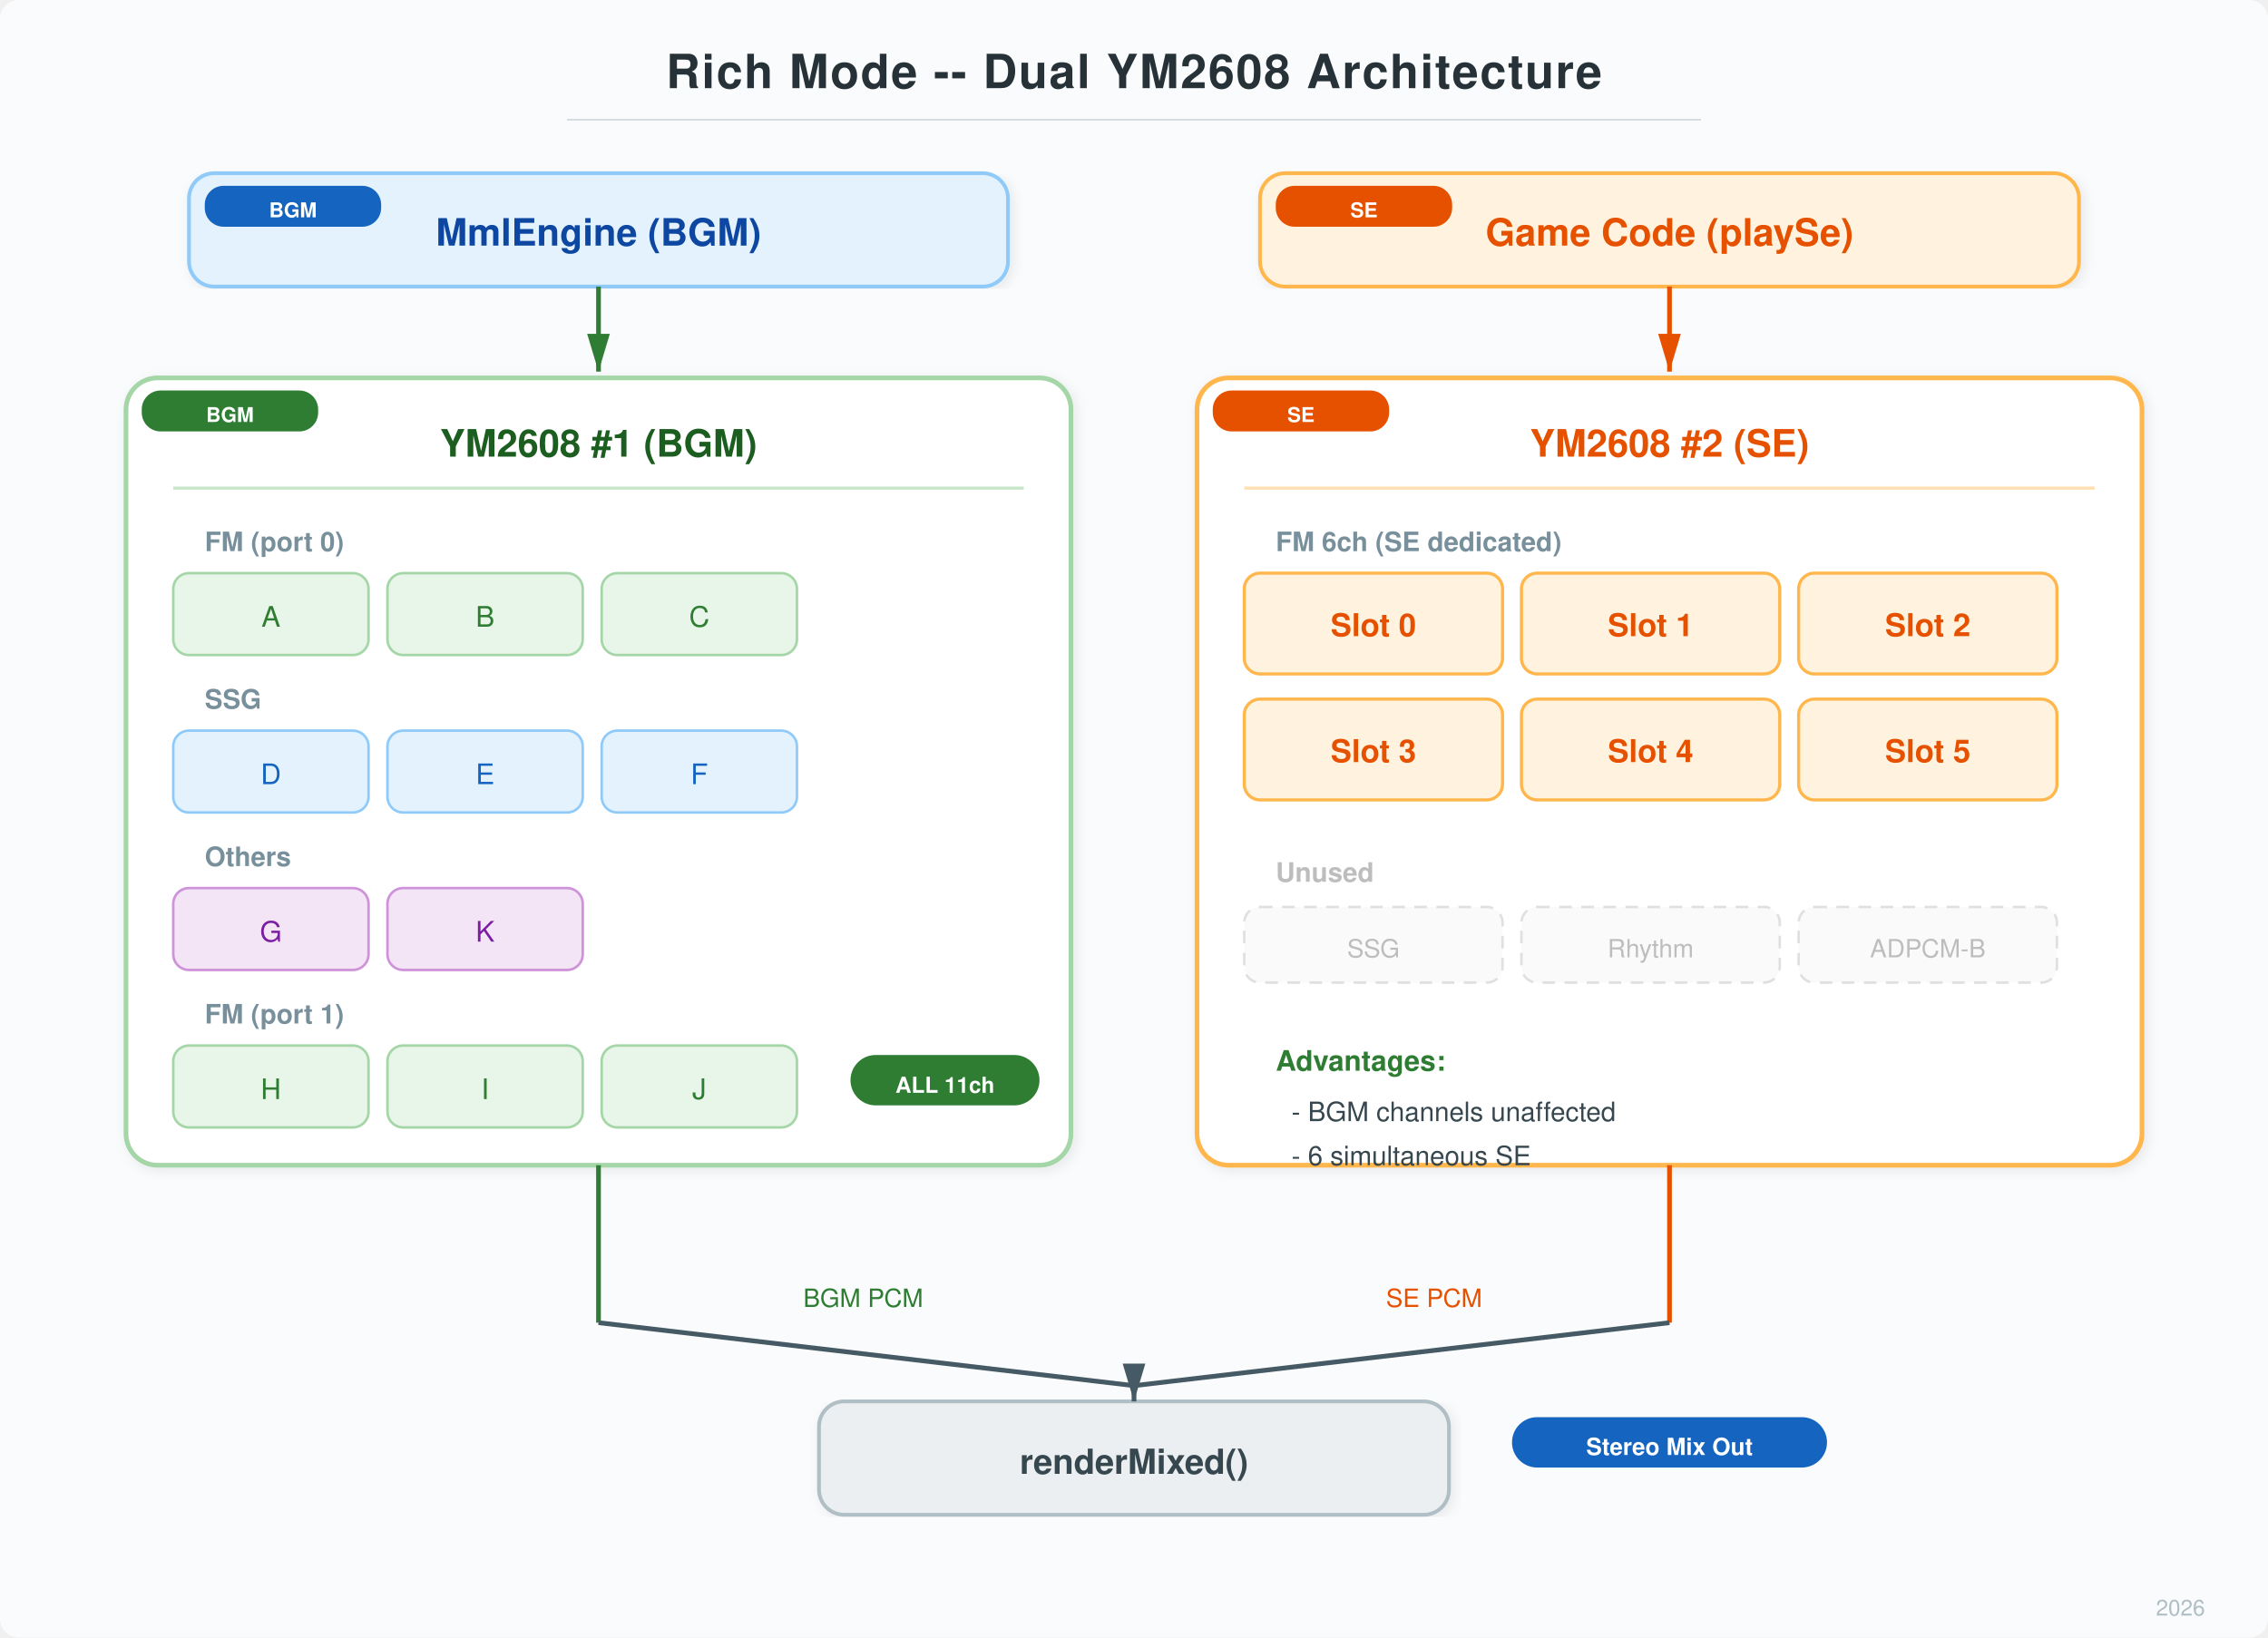
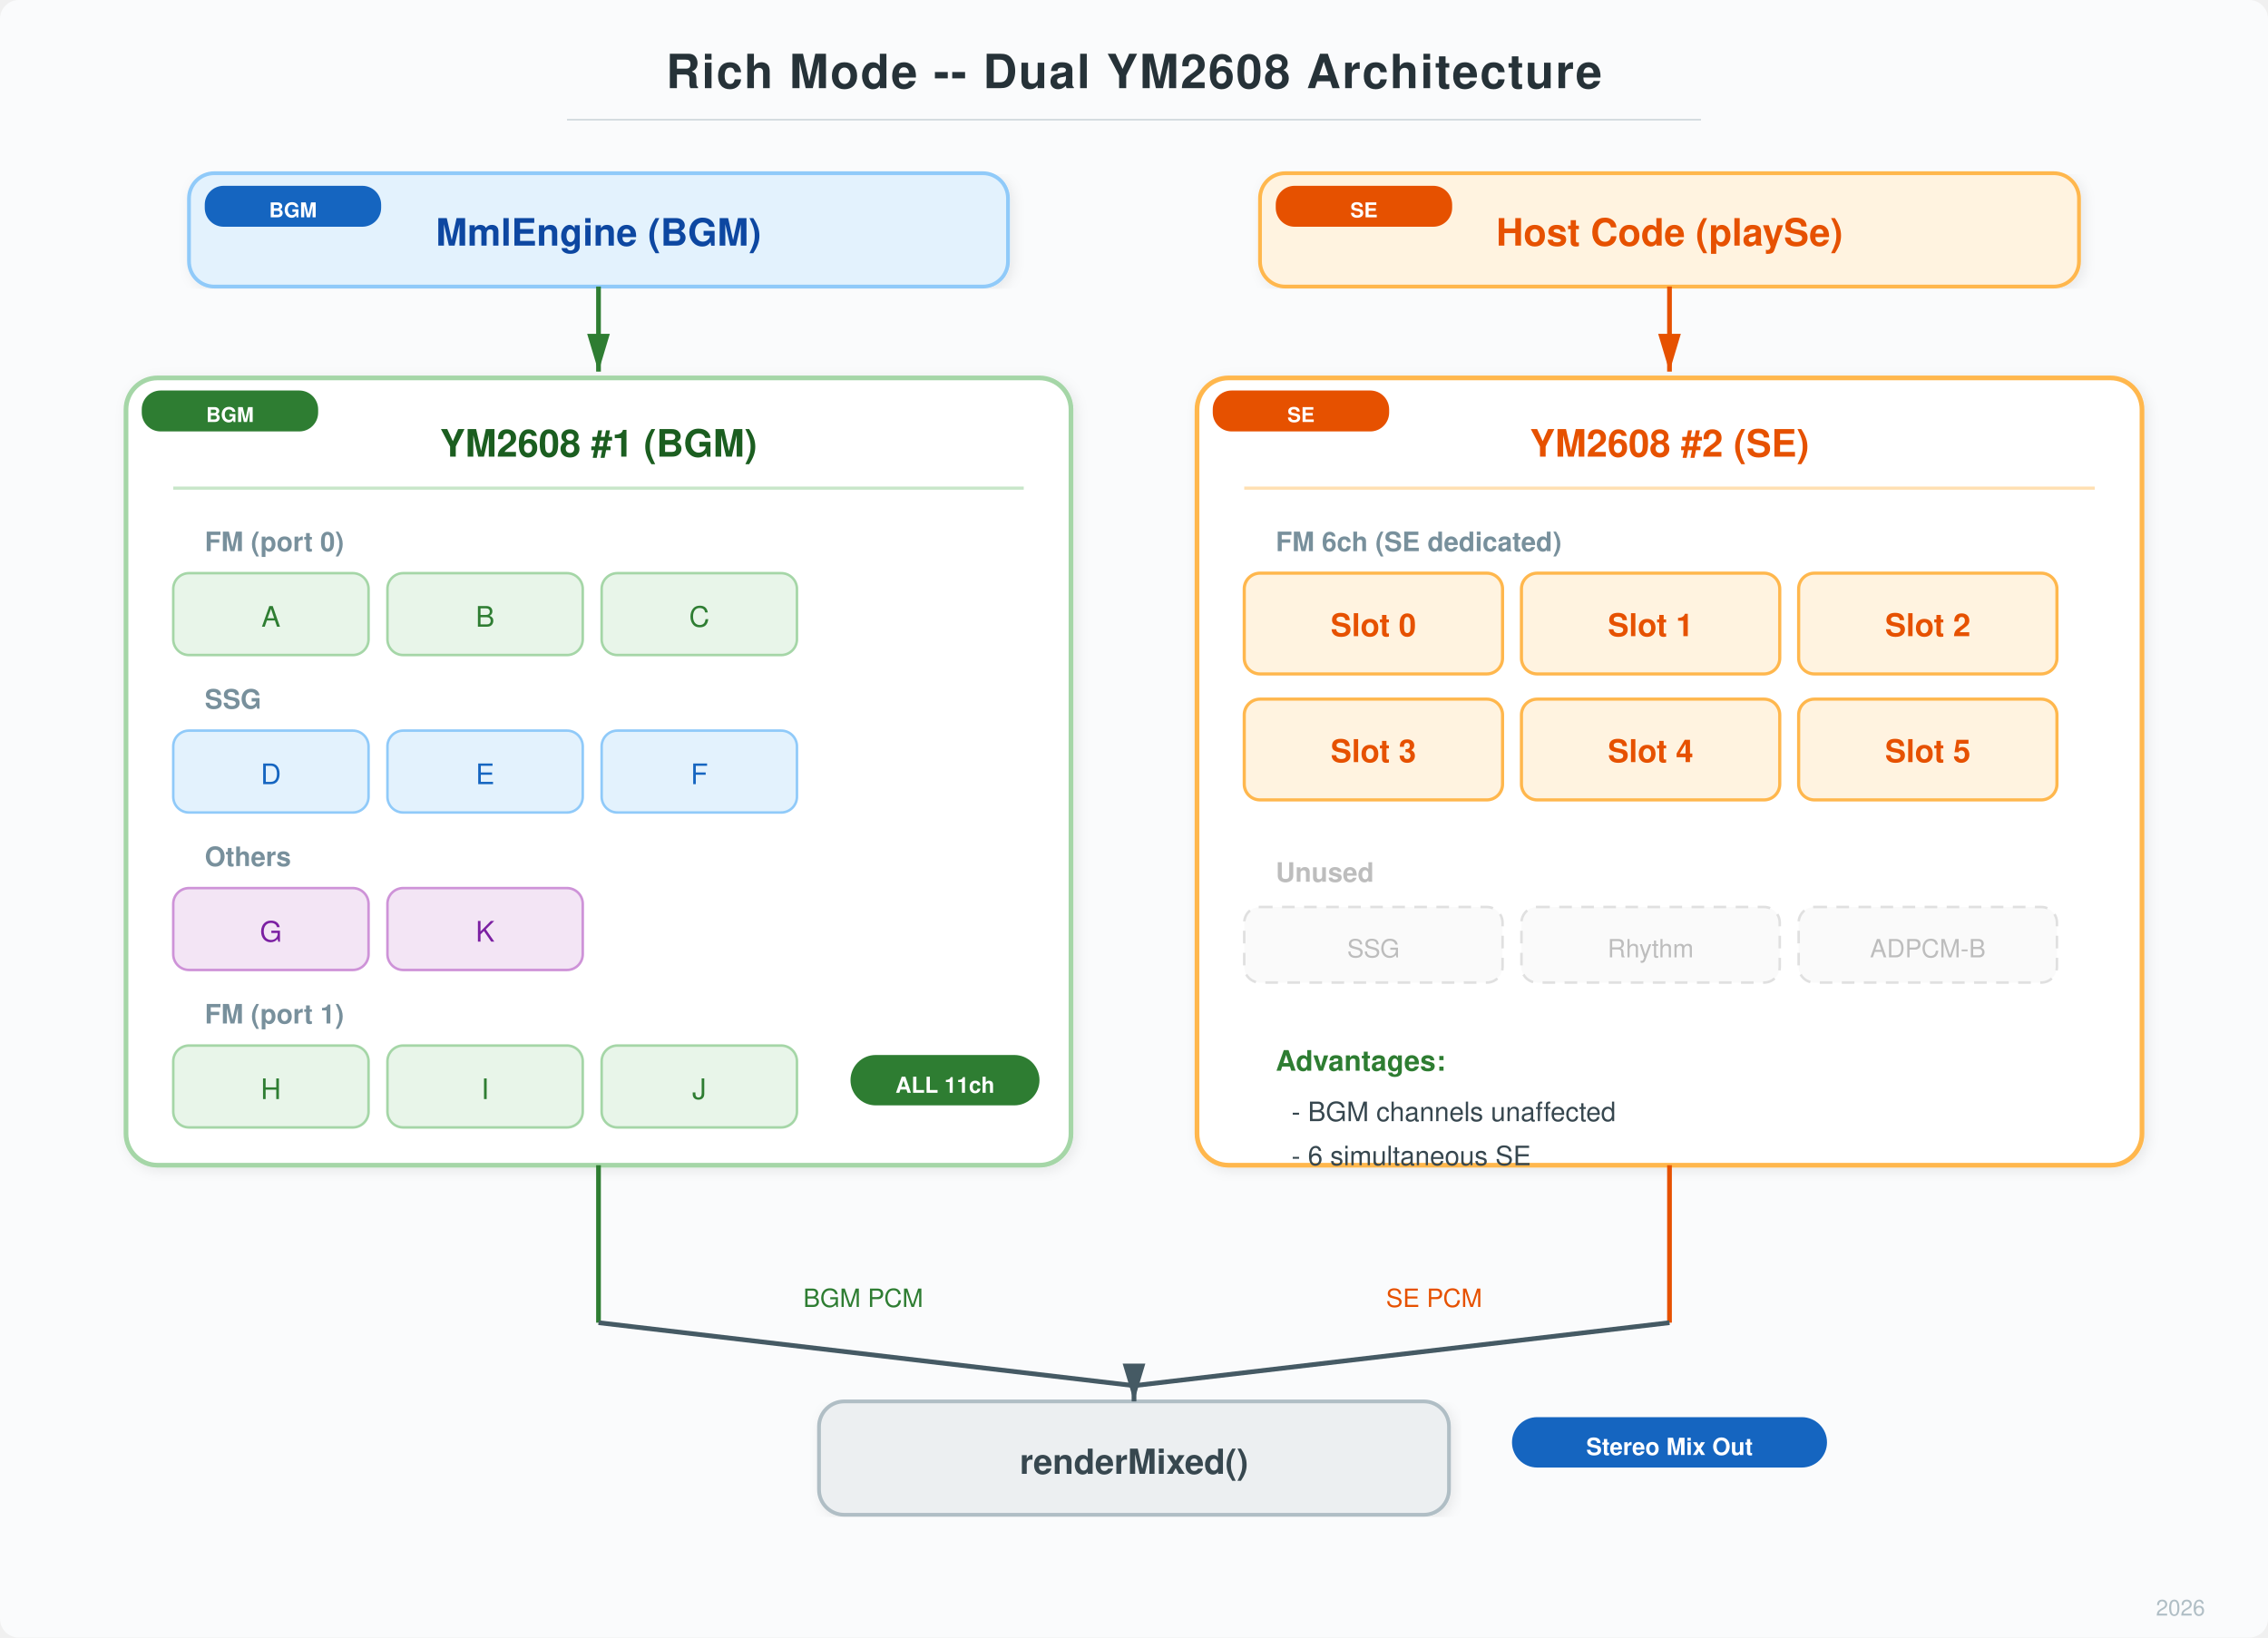
<svg xmlns="http://www.w3.org/2000/svg" viewBox="0 0 720 520" font-family="'Helvetica Neue', Helvetica, Arial, sans-serif">
  <defs>
    <filter id="shadow" x="-2%" y="-2%" width="104%" height="104%">
      <feDropShadow dx="1" dy="1" stdDeviation="2" flood-opacity="0.08" />
    </filter>
    <marker id="arr-g" viewBox="0 0 10 6" refX="10" refY="3" markerWidth="8" markerHeight="5" orient="auto-start-reverse">
      <path d="M0,0 L10,3 L0,6 Z" fill="#2E7D32" />
    </marker>
    <marker id="arr-o" viewBox="0 0 10 6" refX="10" refY="3" markerWidth="8" markerHeight="5" orient="auto-start-reverse">
      <path d="M0,0 L10,3 L0,6 Z" fill="#E65100" />
    </marker>
    <marker id="arr-d" viewBox="0 0 10 6" refX="10" refY="3" markerWidth="8" markerHeight="5" orient="auto-start-reverse">
      <path d="M0,0 L10,3 L0,6 Z" fill="#455A64" />
    </marker>
    <marker id="arr-b" viewBox="0 0 10 6" refX="10" refY="3" markerWidth="8" markerHeight="5" orient="auto-start-reverse">
      <path d="M0,0 L10,3 L0,6 Z" fill="#1565C0" />
    </marker>
  </defs>
  <rect width="720" height="520" fill="#FAFBFC" rx="6" />
  <text x="360" y="28" text-anchor="middle" font-size="15" font-weight="600" fill="#263238" letter-spacing="0.5">Rich Mode -- Dual YM2608 Architecture</text>
  <line x1="180" y1="38" x2="540" y2="38" stroke="#CFD8DC" stroke-width="0.5" />
  <g filter="url(#shadow)">
    <rect x="60" y="55" width="260" height="36" rx="8" fill="#E3F2FD" stroke="#90CAF9" stroke-width="1.2" />
  </g>
  <text x="190" y="78" text-anchor="middle" font-size="12" font-weight="600" fill="#0D47A1">MmlEngine (BGM)</text>
  <rect x="65" y="59" width="56" height="13" rx="6" fill="#1565C0" />
  <text x="93" y="69" text-anchor="middle" font-size="6.5" font-weight="600" fill="#FFF">BGM</text>
  <g filter="url(#shadow)">
    <rect x="400" y="55" width="260" height="36" rx="8" fill="#FFF3E0" stroke="#FFB74D" stroke-width="1.2" />
  </g>
-   <text x="530" y="78" text-anchor="middle" font-size="12" font-weight="600" fill="#E65100">Game Code (playSe)</text>
+   <text x="530" y="78" text-anchor="middle" font-size="12" font-weight="600" fill="#E65100">Host Code (playSe)</text>
  <rect x="405" y="59" width="56" height="13" rx="6" fill="#E65100" />
  <text x="433" y="69" text-anchor="middle" font-size="6.5" font-weight="600" fill="#FFF">SE</text>
  <line x1="190" y1="91" x2="190" y2="118" stroke="#2E7D32" stroke-width="1.5" marker-end="url(#arr-g)" />
  <line x1="530" y1="91" x2="530" y2="118" stroke="#E65100" stroke-width="1.5" marker-end="url(#arr-o)" />
  <g filter="url(#shadow)">
    <rect x="40" y="120" width="300" height="250" rx="10" fill="#FFF" stroke="#A5D6A7" stroke-width="1.5" />
  </g>
  <text x="190" y="145" text-anchor="middle" font-size="12" font-weight="700" fill="#1B5E20">YM2608 #1 (BGM)</text>
  <rect x="45" y="124" width="56" height="13" rx="6" fill="#2E7D32" />
  <text x="73" y="134" text-anchor="middle" font-size="6.5" font-weight="600" fill="#FFF">BGM</text>
  <line x1="55" y1="155" x2="325" y2="155" stroke="#C8E6C9" stroke-width="1" />
  <text x="65" y="175" font-size="8.5" font-weight="600" fill="#78909C">FM (port 0)</text>
  <rect x="55" y="182" width="62" height="26" rx="5" fill="#E8F5E9" stroke="#A5D6A7" stroke-width="0.8" />
  <text x="86" y="199" text-anchor="middle" font-size="9" fill="#2E7D32">A</text>
  <rect x="123" y="182" width="62" height="26" rx="5" fill="#E8F5E9" stroke="#A5D6A7" stroke-width="0.8" />
  <text x="154" y="199" text-anchor="middle" font-size="9" fill="#2E7D32">B</text>
  <rect x="191" y="182" width="62" height="26" rx="5" fill="#E8F5E9" stroke="#A5D6A7" stroke-width="0.8" />
  <text x="222" y="199" text-anchor="middle" font-size="9" fill="#2E7D32">C</text>
  <text x="65" y="225" font-size="8.5" font-weight="600" fill="#78909C">SSG</text>
  <rect x="55" y="232" width="62" height="26" rx="5" fill="#E3F2FD" stroke="#90CAF9" stroke-width="0.8" />
  <text x="86" y="249" text-anchor="middle" font-size="9" fill="#1565C0">D</text>
  <rect x="123" y="232" width="62" height="26" rx="5" fill="#E3F2FD" stroke="#90CAF9" stroke-width="0.8" />
  <text x="154" y="249" text-anchor="middle" font-size="9" fill="#1565C0">E</text>
  <rect x="191" y="232" width="62" height="26" rx="5" fill="#E3F2FD" stroke="#90CAF9" stroke-width="0.8" />
  <text x="222" y="249" text-anchor="middle" font-size="9" fill="#1565C0">F</text>
  <text x="65" y="275" font-size="8.5" font-weight="600" fill="#78909C">Others</text>
  <rect x="55" y="282" width="62" height="26" rx="5" fill="#F3E5F5" stroke="#CE93D8" stroke-width="0.8" />
  <text x="86" y="299" text-anchor="middle" font-size="9" fill="#7B1FA2">G</text>
  <rect x="123" y="282" width="62" height="26" rx="5" fill="#F3E5F5" stroke="#CE93D8" stroke-width="0.8" />
  <text x="154" y="299" text-anchor="middle" font-size="9" fill="#7B1FA2">K</text>
  <text x="65" y="325" font-size="8.5" font-weight="600" fill="#78909C">FM (port 1)</text>
  <rect x="55" y="332" width="62" height="26" rx="5" fill="#E8F5E9" stroke="#A5D6A7" stroke-width="0.8" />
  <text x="86" y="349" text-anchor="middle" font-size="9" fill="#2E7D32">H</text>
  <rect x="123" y="332" width="62" height="26" rx="5" fill="#E8F5E9" stroke="#A5D6A7" stroke-width="0.8" />
  <text x="154" y="349" text-anchor="middle" font-size="9" fill="#2E7D32">I</text>
  <rect x="191" y="332" width="62" height="26" rx="5" fill="#E8F5E9" stroke="#A5D6A7" stroke-width="0.8" />
  <text x="222" y="349" text-anchor="middle" font-size="9" fill="#2E7D32">J</text>
  <rect x="270" y="335" width="60" height="16" rx="8" fill="#2E7D32" />
  <text x="300" y="347" text-anchor="middle" font-size="7" font-weight="600" fill="#FFF">ALL 11ch</text>
  <g filter="url(#shadow)">
    <rect x="380" y="120" width="300" height="250" rx="10" fill="#FFF" stroke="#FFB74D" stroke-width="1.5" />
  </g>
  <text x="530" y="145" text-anchor="middle" font-size="12" font-weight="700" fill="#E65100">YM2608 #2 (SE)</text>
  <rect x="385" y="124" width="56" height="13" rx="6" fill="#E65100" />
  <text x="413" y="134" text-anchor="middle" font-size="6.5" font-weight="600" fill="#FFF">SE</text>
  <line x1="395" y1="155" x2="665" y2="155" stroke="#FFE0B2" stroke-width="1" />
  <text x="405" y="175" font-size="8.5" font-weight="600" fill="#78909C">FM 6ch (SE dedicated)</text>
  <rect x="395" y="182" width="82" height="32" rx="5" fill="#FFF3E0" stroke="#FFB74D" stroke-width="1" />
  <text x="436" y="202" text-anchor="middle" font-size="10" font-weight="600" fill="#E65100">Slot 0</text>
  <rect x="483" y="182" width="82" height="32" rx="5" fill="#FFF3E0" stroke="#FFB74D" stroke-width="1" />
  <text x="524" y="202" text-anchor="middle" font-size="10" font-weight="600" fill="#E65100">Slot 1</text>
  <rect x="571" y="182" width="82" height="32" rx="5" fill="#FFF3E0" stroke="#FFB74D" stroke-width="1" />
  <text x="612" y="202" text-anchor="middle" font-size="10" font-weight="600" fill="#E65100">Slot 2</text>
  <rect x="395" y="222" width="82" height="32" rx="5" fill="#FFF3E0" stroke="#FFB74D" stroke-width="1" />
  <text x="436" y="242" text-anchor="middle" font-size="10" font-weight="600" fill="#E65100">Slot 3</text>
  <rect x="483" y="222" width="82" height="32" rx="5" fill="#FFF3E0" stroke="#FFB74D" stroke-width="1" />
  <text x="524" y="242" text-anchor="middle" font-size="10" font-weight="600" fill="#E65100">Slot 4</text>
  <rect x="571" y="222" width="82" height="32" rx="5" fill="#FFF3E0" stroke="#FFB74D" stroke-width="1" />
  <text x="612" y="242" text-anchor="middle" font-size="10" font-weight="600" fill="#E65100">Slot 5</text>
  <text x="405" y="280" font-size="8.5" font-weight="600" fill="#BDBDBD">Unused</text>
  <rect x="395" y="288" width="82" height="24" rx="5" fill="#FAFAFA" stroke="#E0E0E0" stroke-width="0.8" stroke-dasharray="4,3" />
  <text x="436" y="304" text-anchor="middle" font-size="8" fill="#BDBDBD">SSG</text>
  <rect x="483" y="288" width="82" height="24" rx="5" fill="#FAFAFA" stroke="#E0E0E0" stroke-width="0.8" stroke-dasharray="4,3" />
  <text x="524" y="304" text-anchor="middle" font-size="8" fill="#BDBDBD">Rhythm</text>
  <rect x="571" y="288" width="82" height="24" rx="5" fill="#FAFAFA" stroke="#E0E0E0" stroke-width="0.8" stroke-dasharray="4,3" />
  <text x="612" y="304" text-anchor="middle" font-size="8" fill="#BDBDBD">ADPCM-B</text>
  <text x="405" y="340" font-size="9" font-weight="600" fill="#2E7D32">Advantages:</text>
  <text x="410" y="356" font-size="8.5" fill="#37474F">- BGM channels unaffected</text>
  <text x="410" y="370" font-size="8.5" fill="#37474F">- 6 simultaneous SE</text>
  <line x1="190" y1="370" x2="190" y2="420" stroke="#2E7D32" stroke-width="1.5" />
  <line x1="530" y1="370" x2="530" y2="420" stroke="#E65100" stroke-width="1.5" />
  <line x1="190" y1="420" x2="360" y2="440" stroke="#455A64" stroke-width="1.5" />
  <line x1="530" y1="420" x2="360" y2="440" stroke="#455A64" stroke-width="1.5" />
  <g filter="url(#shadow)">
    <rect x="260" y="445" width="200" height="36" rx="8" fill="#ECEFF1" stroke="#B0BEC5" stroke-width="1.2" />
  </g>
  <text x="360" y="468" text-anchor="middle" font-size="11" font-weight="600" fill="#37474F">renderMixed()</text>
  <line x1="360" y1="440" x2="360" y2="445" stroke="#455A64" stroke-width="1.5" marker-end="url(#arr-d)" />
  <text x="255" y="415" font-size="8" fill="#2E7D32">BGM PCM</text>
  <text x="440" y="415" font-size="8" fill="#E65100">SE PCM</text>
  <rect x="480" y="450" width="100" height="16" rx="8" fill="#1565C0" />
  <text x="530" y="462" text-anchor="middle" font-size="7.5" font-weight="600" fill="#FFF">Stereo Mix Out</text>
  <text x="700" y="513" text-anchor="end" font-size="7" fill="#B0BEC5">2026</text>
</svg>
